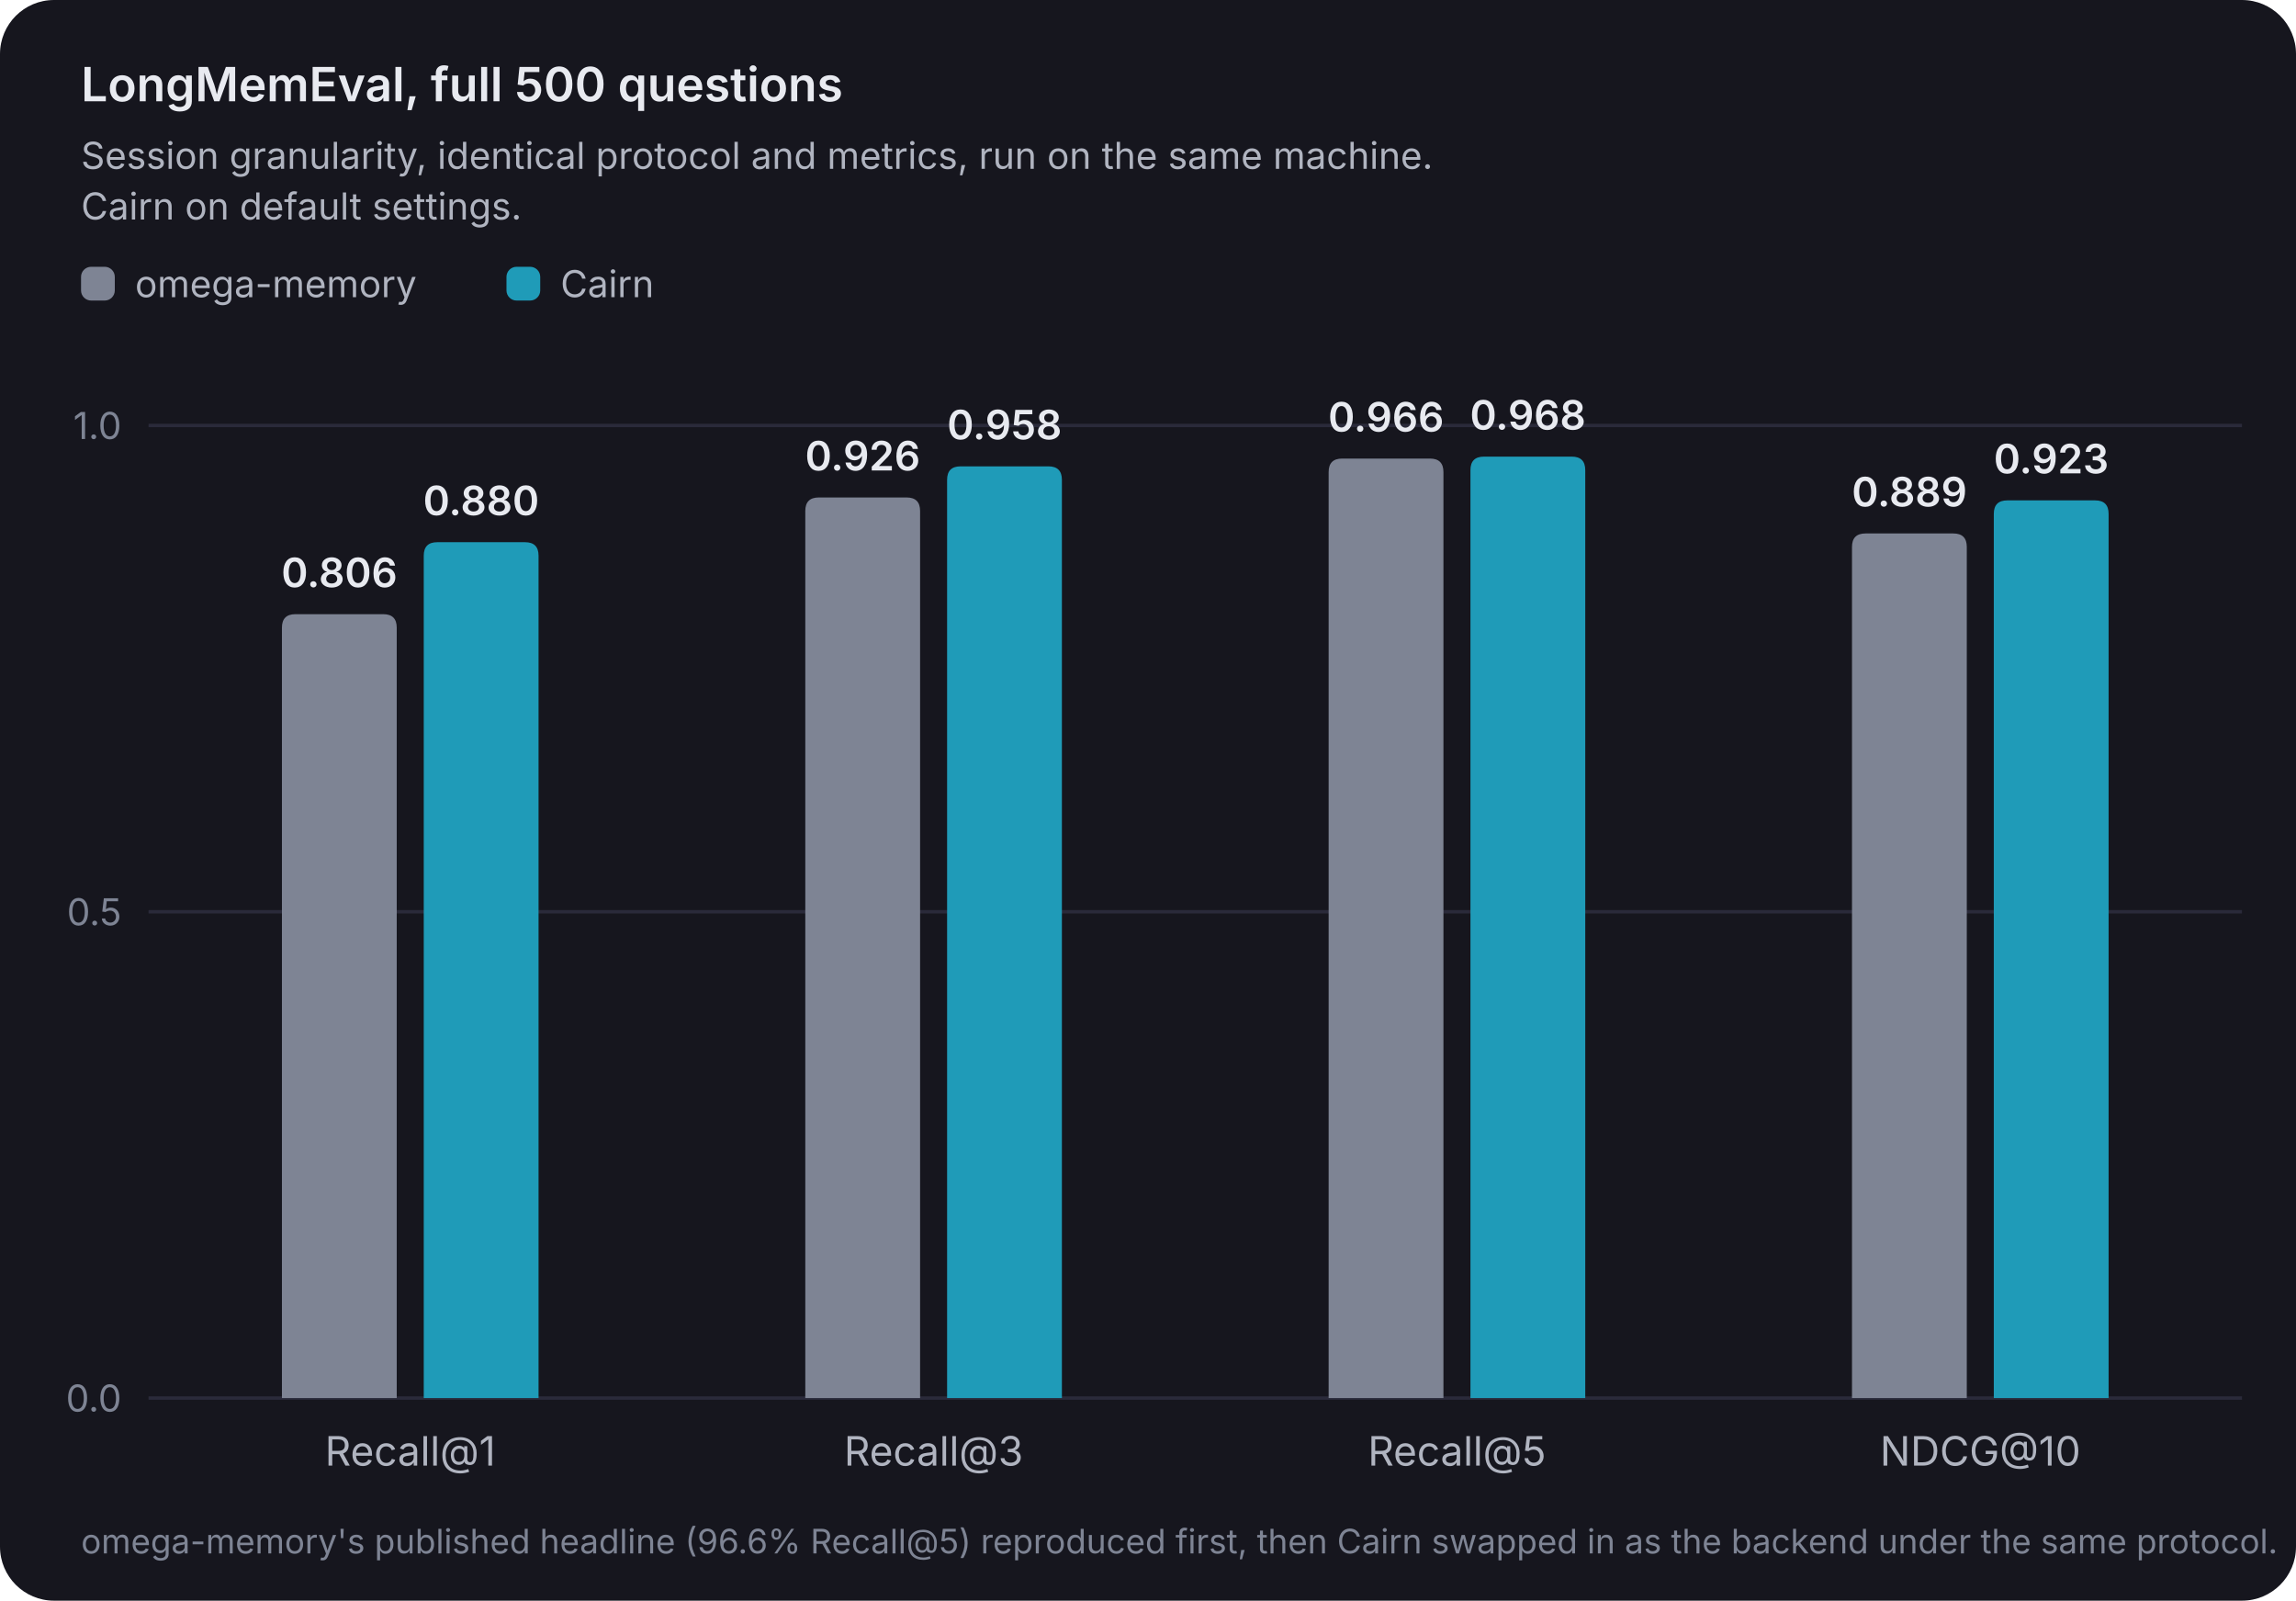
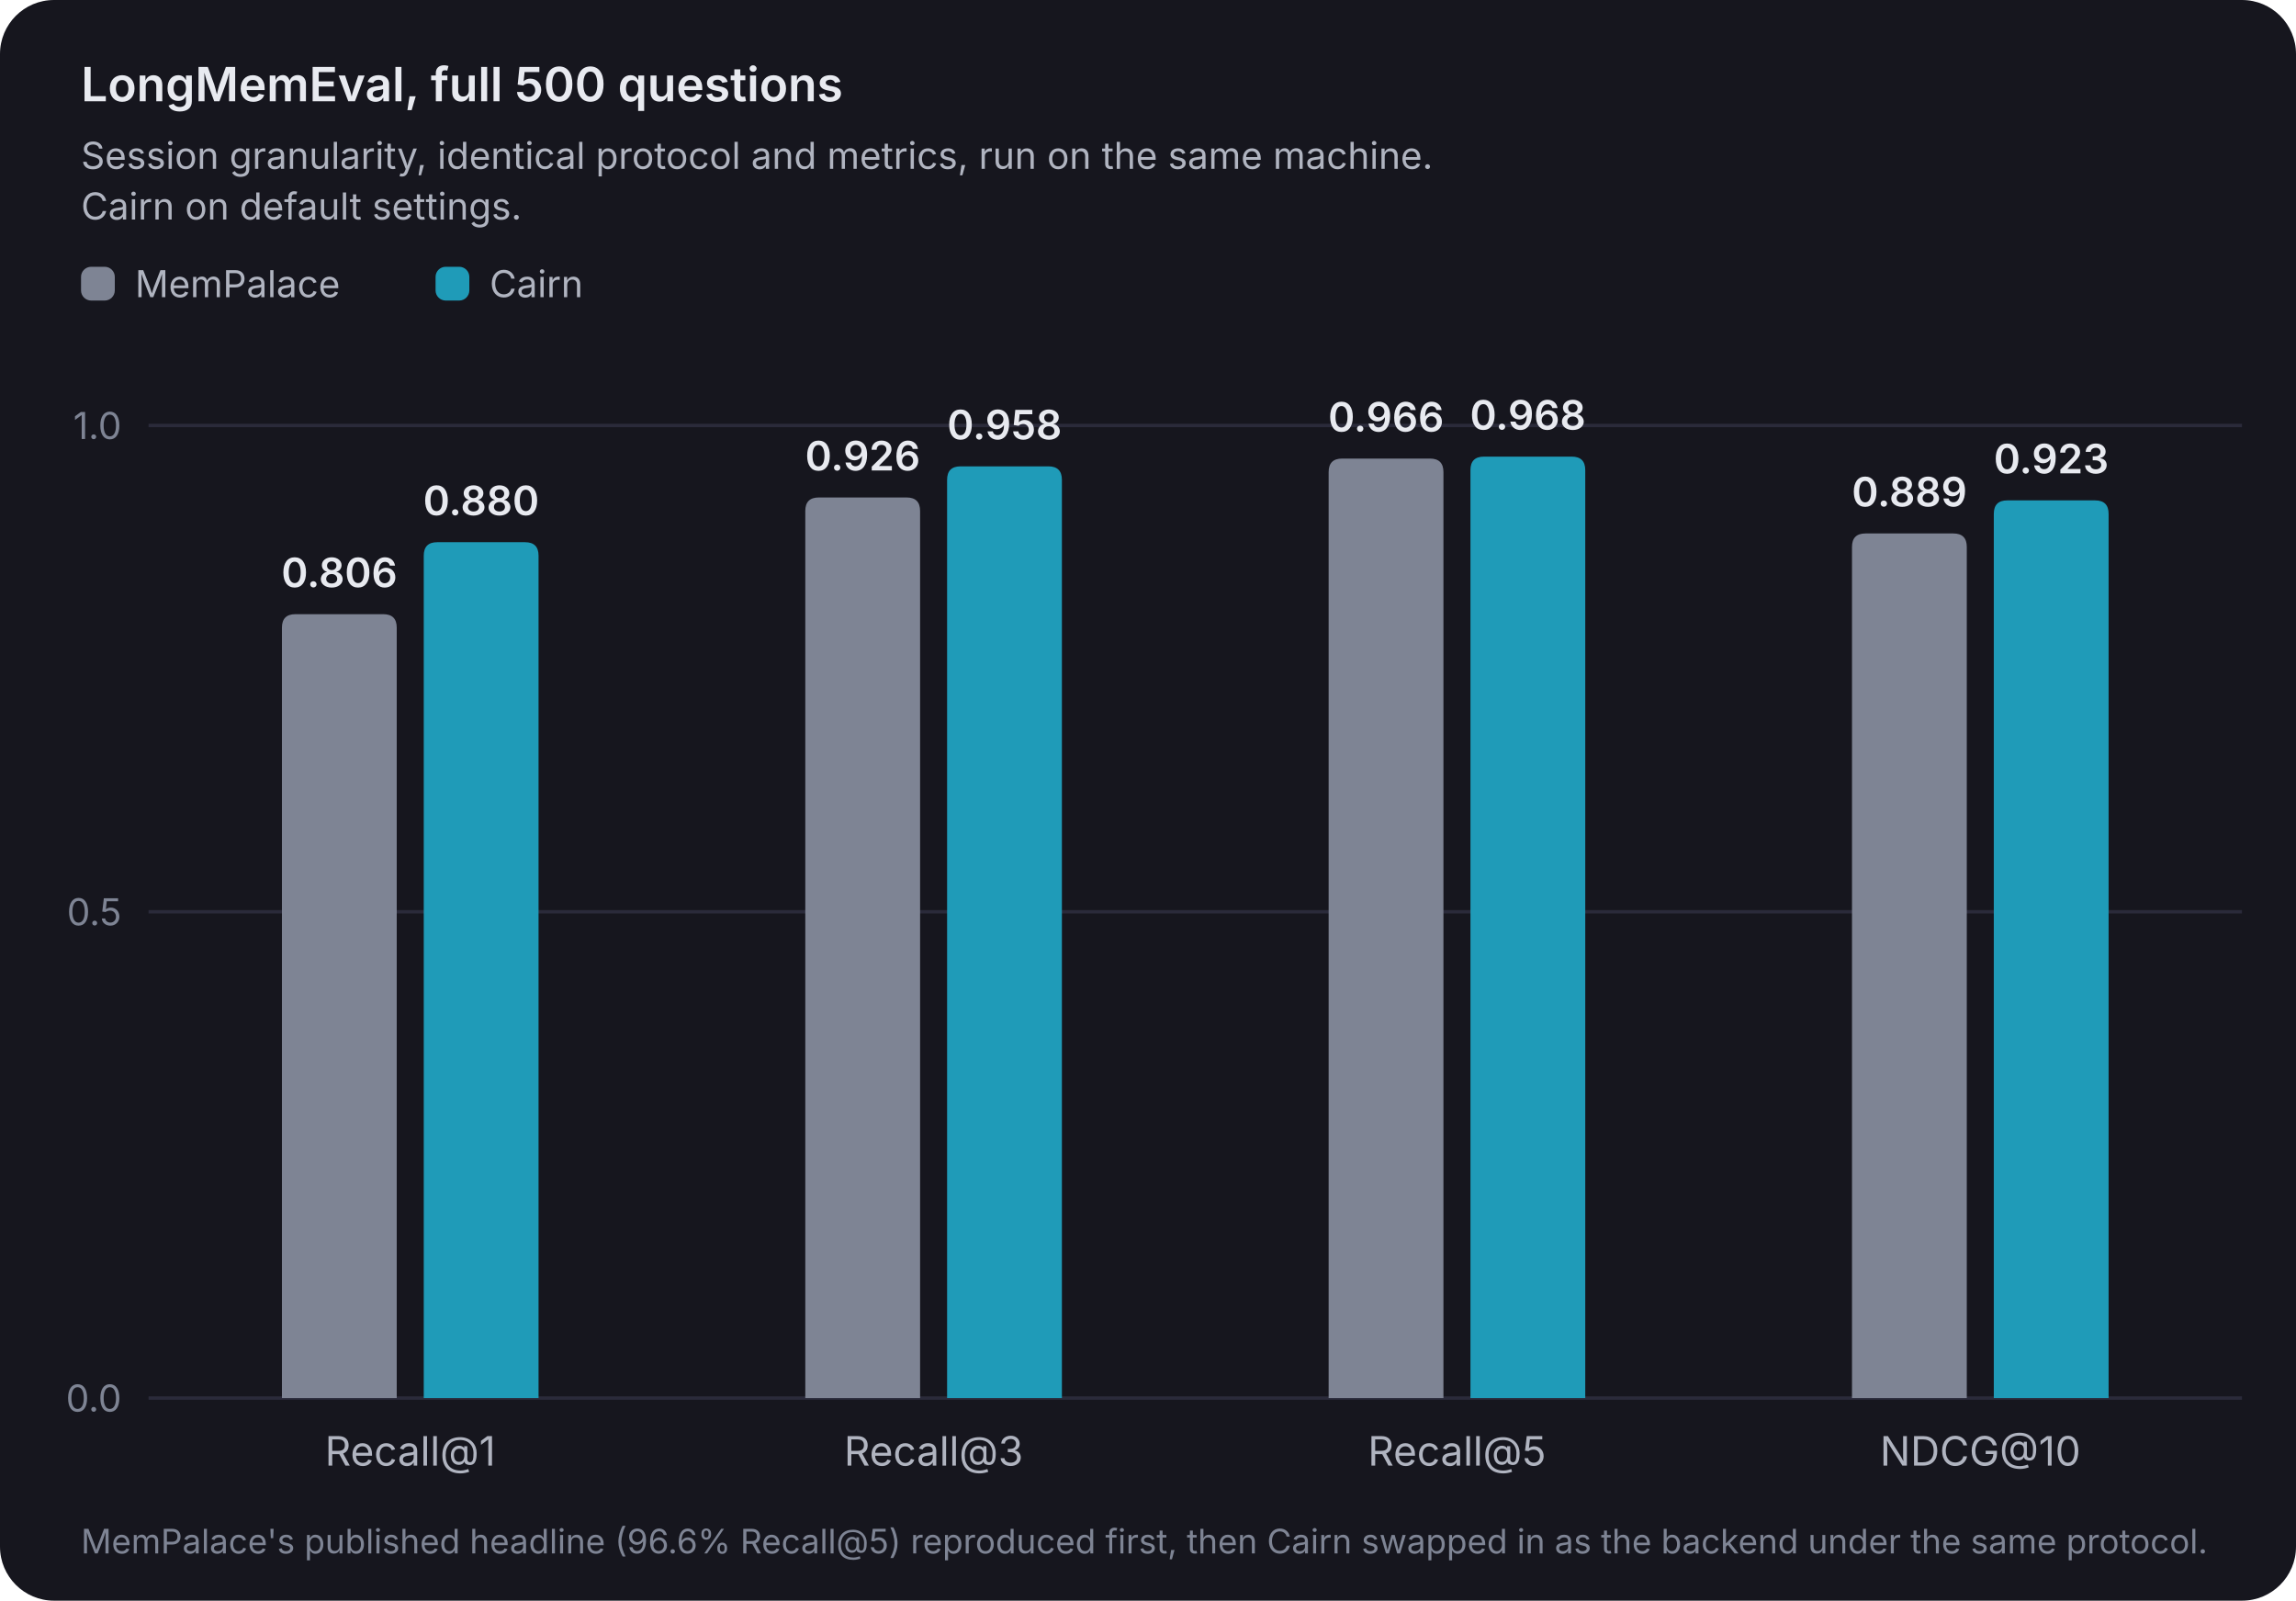
<svg xmlns="http://www.w3.org/2000/svg" viewBox="0 0 680 474" font-family="ui-sans-serif, system-ui, -apple-system, sans-serif">
  <rect x="0" y="0" width="680" height="474" rx="16" fill="#16161e" />
  <text x="24" y="30" font-size="14" font-weight="600" fill="#e8eaf0" text-anchor="start">LongMemEval, full 500 questions</text>
  <text x="24" y="50" font-size="11" font-weight="400" fill="#b0b4c0" text-anchor="start">Session granularity, identical protocol and metrics, run on the same machine.</text>
  <text x="24" y="65" font-size="11" font-weight="400" fill="#b0b4c0" text-anchor="start">Cairn on default settings.</text>
  <rect x="24" y="79" width="10" height="10" rx="3" fill="#7e8494" />
-   <text x="40" y="88" font-size="11" font-weight="400" fill="#b0b4c0" text-anchor="start">omega-memory</text>
-   <rect x="150" y="79" width="10" height="10" rx="3" fill="#1f9bb8" />
-   <text x="166" y="88" font-size="11" font-weight="400" fill="#b0b4c0" text-anchor="start">Cairn</text>
+   <text x="40" y="88" font-size="11" font-weight="400" fill="#b0b4c0" text-anchor="start">MemPalace</text>
+   <rect x="129" y="79" width="10" height="10" rx="3" fill="#1f9bb8" />
+   <text x="145" y="88" font-size="11" font-weight="400" fill="#b0b4c0" text-anchor="start">Cairn</text>
  <line x1="44" x2="664" y1="414" y2="414" stroke="#2a2a3a" stroke-width="1" />
  <text x="36" y="418" font-size="11" font-weight="400" fill="#7e8494" text-anchor="end">0.0</text>
  <line x1="44" x2="664" y1="270.0" y2="270.0" stroke="#2a2a3a" stroke-width="1" />
  <text x="36" y="274.0" font-size="11" font-weight="400" fill="#7e8494" text-anchor="end">0.5</text>
  <line x1="44" x2="664" y1="126.0" y2="126.0" stroke="#2a2a3a" stroke-width="1" />
  <text x="36" y="130.0" font-size="11" font-weight="400" fill="#7e8494" text-anchor="end">1.0</text>
  <path d="M83.5,414.0 L83.5,185.872 Q83.5,181.872 87.5,181.872 L113.5,181.872 Q117.5,181.872 117.5,185.872 L117.5,414.0 Z" fill="#7e8494" />
  <text x="100.5" y="173.872" font-size="12" font-weight="600" fill="#e8eaf0" text-anchor="middle">0.806</text>
  <path d="M125.5,414.0 L125.5,164.56 Q125.5,160.56 129.5,160.56 L155.5,160.56 Q159.5,160.56 159.5,164.56 L159.5,414.0 Z" fill="#1f9bb8" />
  <text x="142.5" y="152.56" font-size="12" font-weight="600" fill="#e8eaf0" text-anchor="middle">0.880</text>
  <text x="121.5" y="434" font-size="12" font-weight="400" fill="#b0b4c0" text-anchor="middle">Recall@1</text>
  <path d="M238.5,414.0 L238.5,151.312 Q238.5,147.312 242.5,147.312 L268.5,147.312 Q272.5,147.312 272.5,151.312 L272.5,414.0 Z" fill="#7e8494" />
  <text x="255.5" y="139.312" font-size="12" font-weight="600" fill="#e8eaf0" text-anchor="middle">0.926</text>
  <path d="M280.5,414.0 L280.5,142.096 Q280.5,138.096 284.5,138.096 L310.5,138.096 Q314.5,138.096 314.5,142.096 L314.5,414.0 Z" fill="#1f9bb8" />
  <text x="297.5" y="130.096" font-size="12" font-weight="600" fill="#e8eaf0" text-anchor="middle">0.958</text>
  <text x="276.5" y="434" font-size="12" font-weight="400" fill="#b0b4c0" text-anchor="middle">Recall@3</text>
  <path d="M393.5,414.0 L393.5,139.792 Q393.5,135.792 397.5,135.792 L423.5,135.792 Q427.5,135.792 427.5,139.792 L427.5,414.0 Z" fill="#7e8494" />
  <text x="410.5" y="127.792" font-size="12" font-weight="600" fill="#e8eaf0" text-anchor="middle">0.966</text>
  <path d="M435.5,414.0 L435.5,139.216 Q435.5,135.216 439.5,135.216 L465.5,135.216 Q469.5,135.216 469.5,139.216 L469.5,414.0 Z" fill="#1f9bb8" />
  <text x="452.5" y="127.216" font-size="12" font-weight="600" fill="#e8eaf0" text-anchor="middle">0.968</text>
  <text x="431.5" y="434" font-size="12" font-weight="400" fill="#b0b4c0" text-anchor="middle">Recall@5</text>
  <path d="M548.5,414.0 L548.5,161.968 Q548.5,157.968 552.5,157.968 L578.5,157.968 Q582.5,157.968 582.5,161.968 L582.5,414.0 Z" fill="#7e8494" />
  <text x="565.5" y="149.968" font-size="12" font-weight="600" fill="#e8eaf0" text-anchor="middle">0.889</text>
  <path d="M590.5,414.0 L590.5,152.176 Q590.5,148.176 594.5,148.176 L620.5,148.176 Q624.5,148.176 624.5,152.176 L624.5,414.0 Z" fill="#1f9bb8" />
  <text x="607.5" y="140.176" font-size="12" font-weight="600" fill="#e8eaf0" text-anchor="middle">0.923</text>
  <text x="586.5" y="434" font-size="12" font-weight="400" fill="#b0b4c0" text-anchor="middle">NDCG@10</text>
-   <text x="24" y="460" font-size="10" font-weight="400" fill="#7e8494" text-anchor="start">omega-memory's published headline (96.6% Recall@5) reproduced first, then Cairn swapped in as the backend under the same protocol.</text>
+   <text x="24" y="460" font-size="10" font-weight="400" fill="#7e8494" text-anchor="start">MemPalace's published headline (96.6% Recall@5) reproduced first, then Cairn swapped in as the backend under the same protocol.</text>
</svg>
